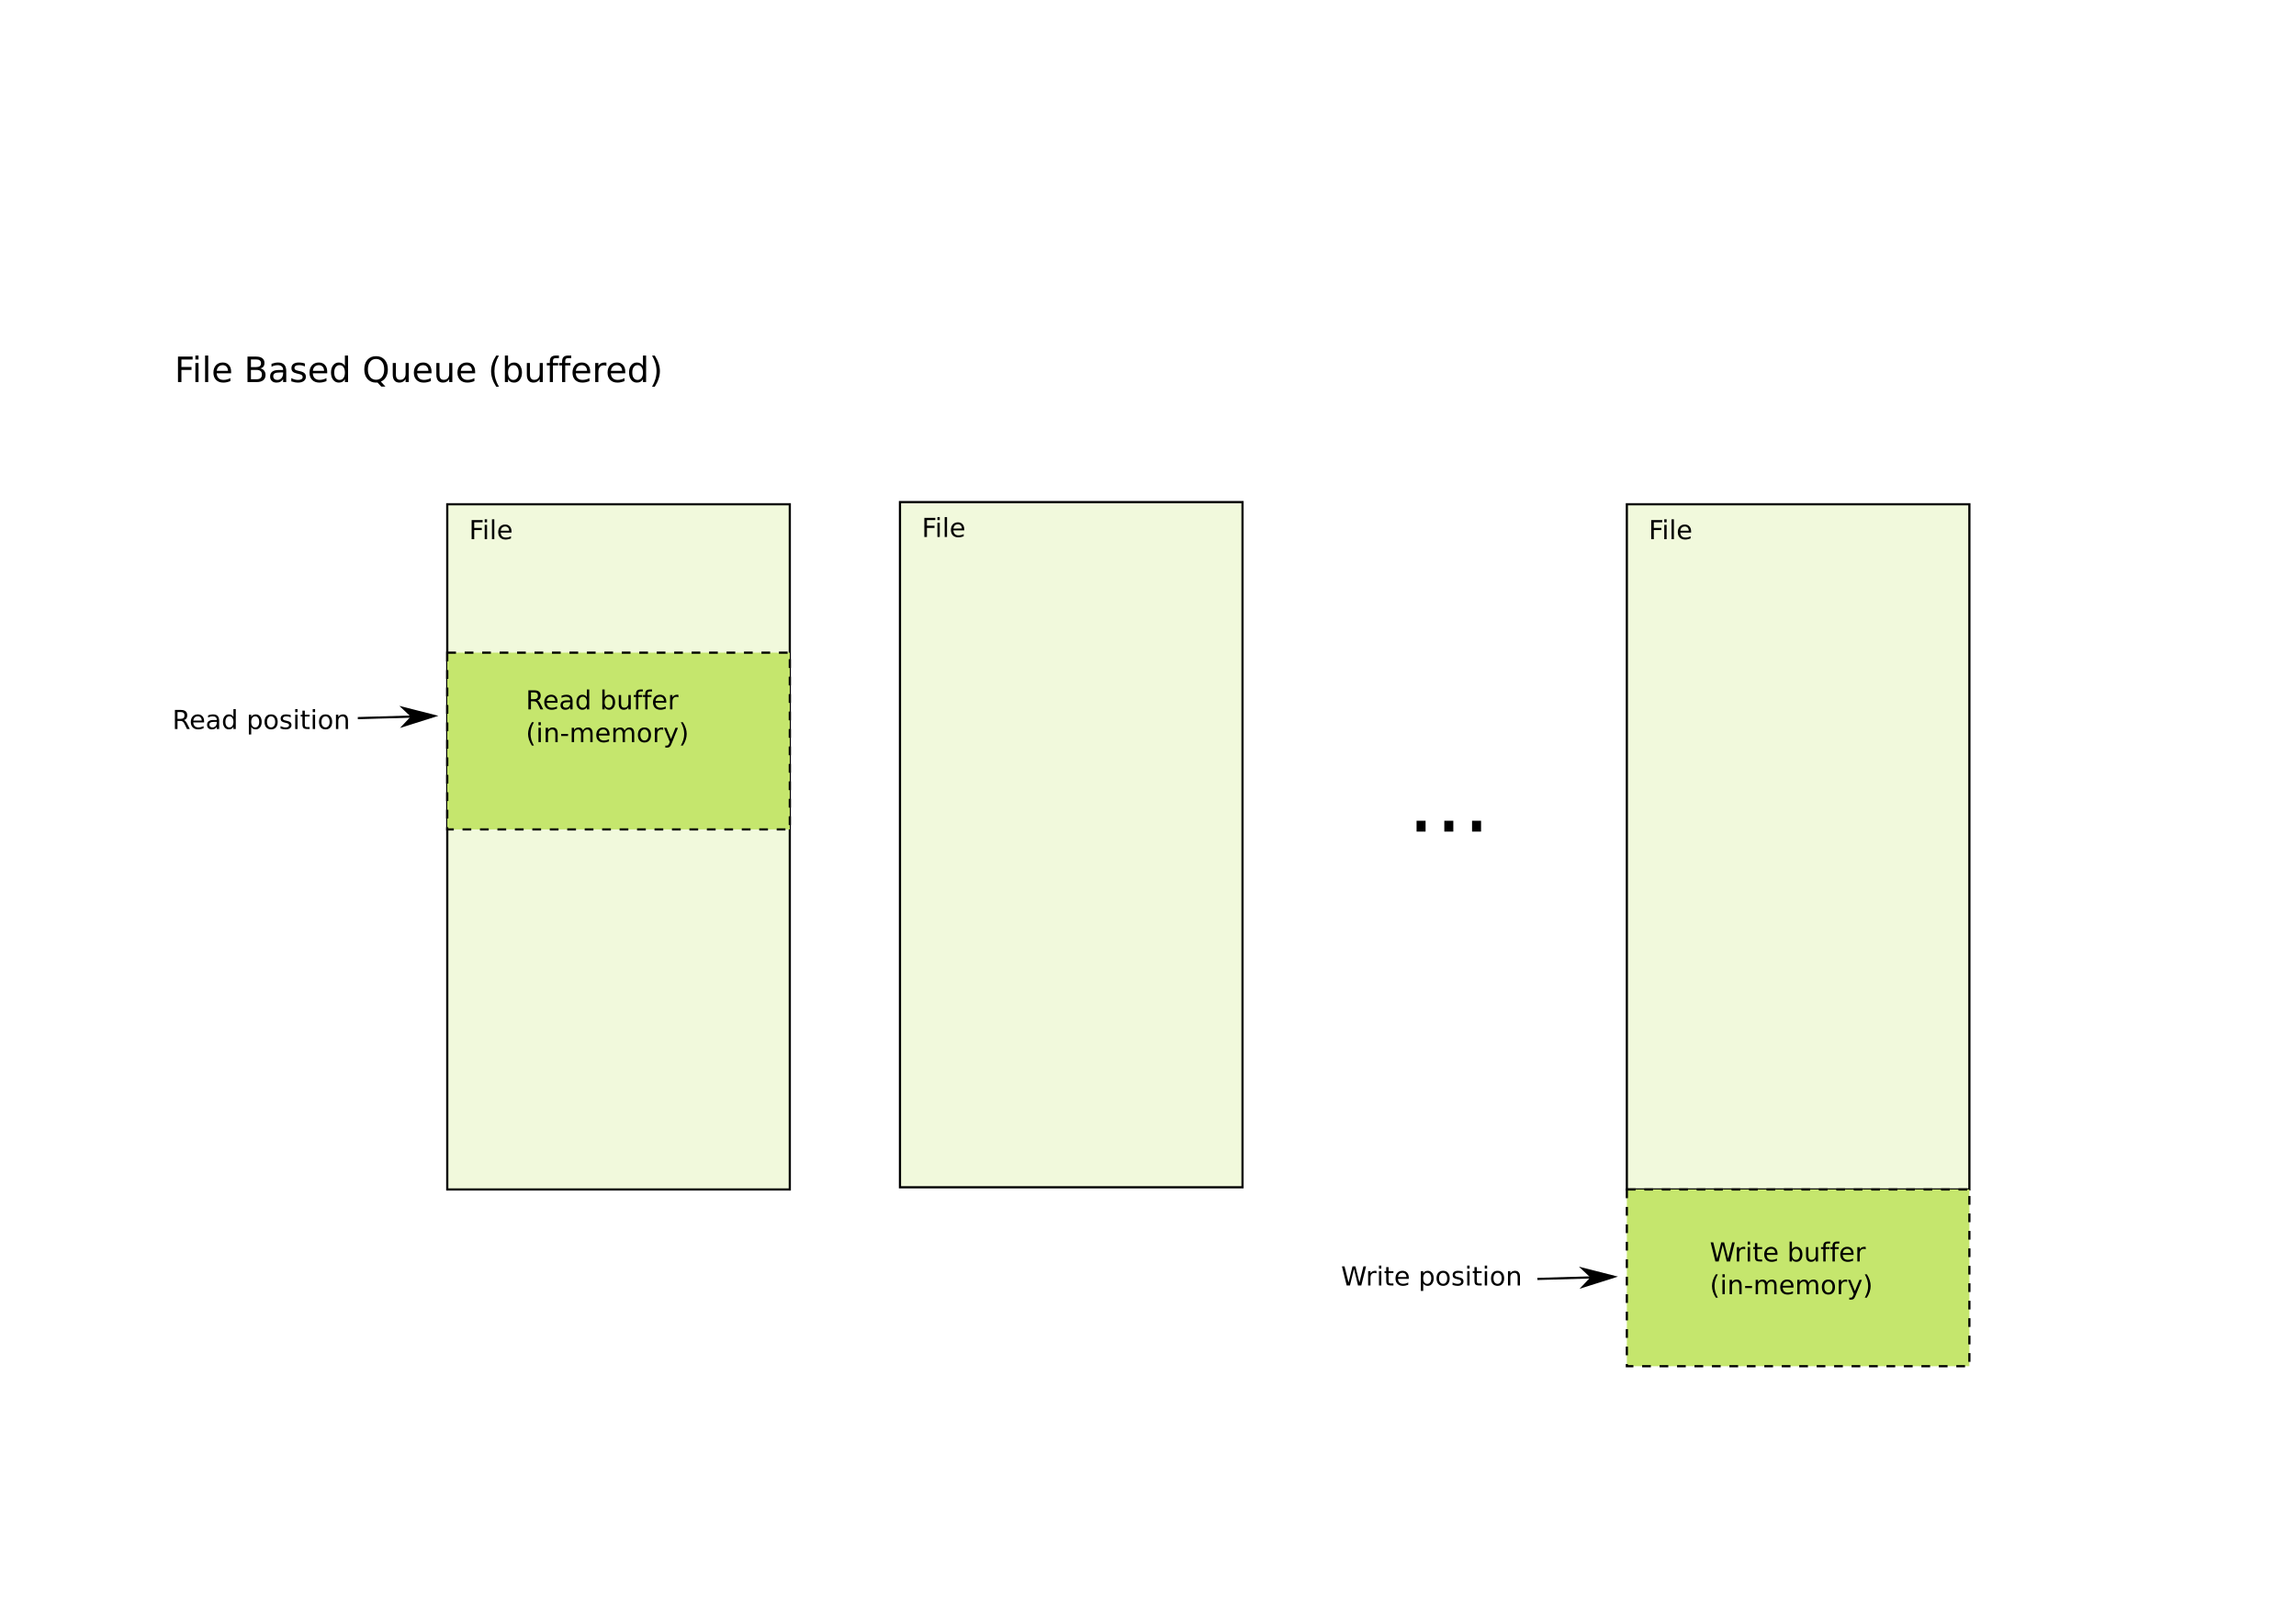
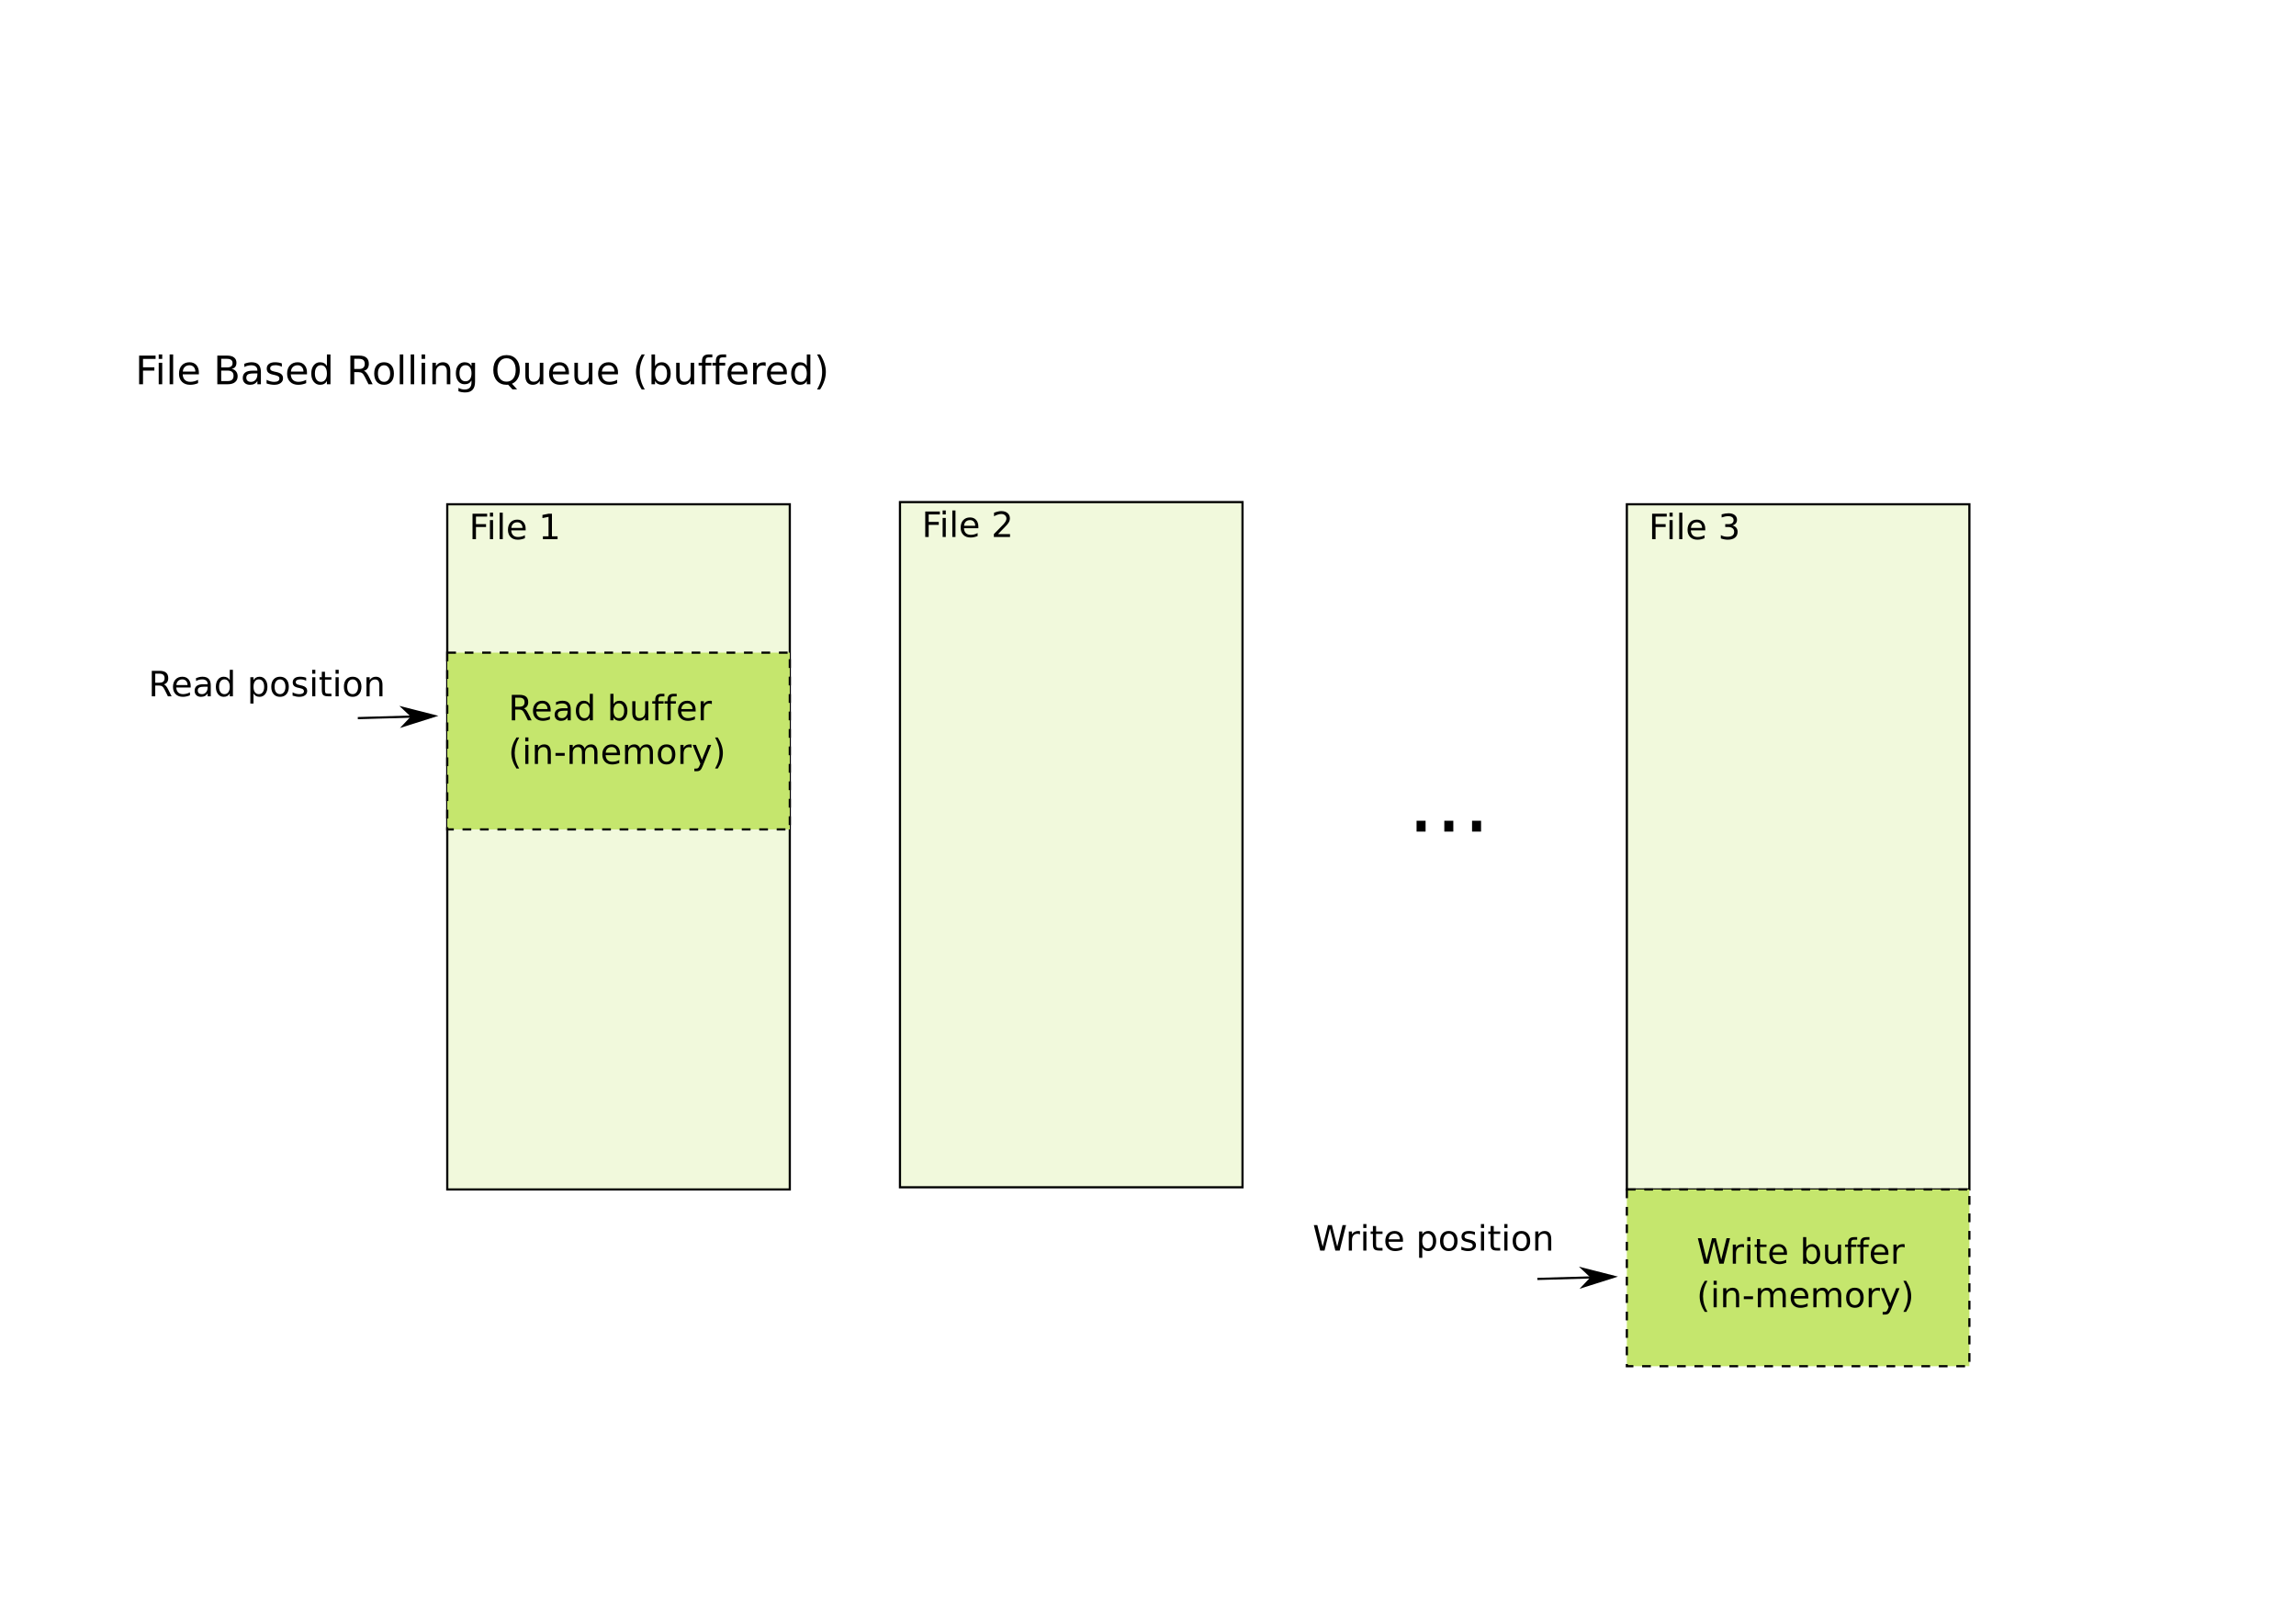
<svg xmlns="http://www.w3.org/2000/svg" width="1052.362" height="744.094" id="svg2" version="1.1">
  <defs id="defs4">
    <marker orient="auto" refY="0" refX="0" id="Arrow1Lend" style="overflow:visible">
      <path id="path5243" d="M 0,0 5,-5 -12.5,0 5,5 0,0 z" style="fill-rule:evenodd;stroke:#000000;stroke-width:1pt" transform="matrix(-0.8,0,0,-0.8,-10,0)" />
    </marker>
    <marker orient="auto" refY="0" refX="0" id="Arrow1Send" style="overflow:visible">
      <path id="path5255" d="M 0,0 5,-5 -12.5,0 5,5 0,0 z" style="fill-rule:evenodd;stroke:#000000;stroke-width:1pt" transform="matrix(-0.2,0,0,-0.2,-1.2,0)" />
    </marker>
    <marker orient="auto" refY="0" refX="0" id="Arrow1Lend-6" style="overflow:visible">
      <path id="path5243-4" d="M 0,0 5,-5 -12.5,0 5,5 0,0 z" style="fill-rule:evenodd;stroke:#000000;stroke-width:1pt" transform="matrix(-0.8,0,0,-0.8,-10,0)" />
    </marker>
  </defs>
  <g id="layer1" transform="translate(0,-308.2677)">
    <rect style="fill:#f1f9dc;fill-opacity:1;fill-rule:evenodd;stroke:#000000;stroke-width:1px;stroke-linecap:butt;stroke-linejoin:miter;stroke-opacity:1" id="rect2985" width="157" height="314" x="205" y="539.362" />
    <text xml:space="preserve" style="font-size:40px;font-style:normal;font-weight:normal;line-height:125%;letter-spacing:0px;word-spacing:0px;fill:#000000;fill-opacity:1;stroke:none;font-family:Bitstream Vera Sans" x="215" y="555.362" id="text5205">
-       <tspan id="tspan5207" x="215" y="555.362" style="font-size:12px">File</tspan>
+       <tspan id="tspan5207" x="215" y="555.362" style="font-size:16px">File 1</tspan>
    </text>
    <rect style="fill:#c5e66d;fill-opacity:1;stroke:#000000;stroke-width:1;stroke-miterlimit:4;stroke-opacity:1;stroke-dasharray:4, 4;stroke-dashoffset:0" id="rect5209" width="157" height="81" x="205" y="607.362" />
-     <text xml:space="preserve" style="font-size:40px;font-style:normal;font-weight:normal;line-height:125%;letter-spacing:0px;word-spacing:0px;fill:#000000;fill-opacity:1;stroke:none;font-family:Bitstream Vera Sans" x="79" y="642.362" id="text5230">
-       <tspan id="tspan5232" x="79" y="642.362" style="font-size:12px">Read position</tspan>
+     <text xml:space="preserve" style="font-size:40px;font-style:normal;font-weight:normal;line-height:125%;letter-spacing:0px;word-spacing:0px;fill:#000000;fill-opacity:1;stroke:none;font-family:Bitstream Vera Sans" x="68" y="627.362" id="text5230">
+       <tspan id="tspan5232" x="68" y="627.362" style="font-size:16px">Read position</tspan>
    </text>
    <path style="fill:none;stroke:#000000;stroke-width:1px;stroke-linecap:butt;stroke-linejoin:miter;stroke-opacity:1;marker-end:url(#Arrow1Lend)" d="m 164,637.362 35,-1" id="path5234" />
-     <text xml:space="preserve" style="font-size:40px;font-style:normal;font-weight:normal;line-height:125%;letter-spacing:0px;word-spacing:0px;fill:#000000;fill-opacity:1;stroke:none;font-family:Bitstream Vera Sans" x="241" y="633.362" id="text5866">
-       <tspan id="tspan5868" x="241" y="633.362" style="font-size:12px">Read buffer</tspan>
-       <tspan x="241" y="648.362" id="tspan5870" style="font-size:12px">(in-memory)</tspan>
+     <text xml:space="preserve" style="font-size:40px;font-style:normal;font-weight:normal;line-height:125%;letter-spacing:0px;word-spacing:0px;fill:#000000;fill-opacity:1;stroke:none;font-family:Bitstream Vera Sans" x="233" y="638.362" id="text5866">
+       <tspan id="tspan5868" x="233" y="638.362" style="font-size:16px">Read buffer</tspan>
+       <tspan x="233" y="658.362" id="tspan5870" style="font-size:16px">(in-memory)</tspan>
    </text>
    <rect style="fill:#f1f9dc;fill-opacity:1;fill-rule:evenodd;stroke:#000000;stroke-width:1px;stroke-linecap:butt;stroke-linejoin:miter;stroke-opacity:1" id="rect2985-3" width="157" height="314" x="412.5" y="538.362" />
    <text xml:space="preserve" style="font-size:40px;font-style:normal;font-weight:normal;line-height:125%;letter-spacing:0px;word-spacing:0px;fill:#000000;fill-opacity:1;stroke:none;font-family:Bitstream Vera Sans" x="422.5" y="554.362" id="text5205-6">
-       <tspan id="tspan5207-7" x="422.5" y="554.362" style="font-size:12px">File</tspan>
+       <tspan id="tspan5207-7" x="422.5" y="554.362" style="font-size:16px">File 2</tspan>
    </text>
    <rect style="fill:#f1f9dc;fill-opacity:1;fill-rule:evenodd;stroke:#000000;stroke-width:1px;stroke-linecap:butt;stroke-linejoin:miter;stroke-opacity:1" id="rect2985-5" width="157" height="314" x="745.661" y="539.362" />
    <text xml:space="preserve" style="font-size:40px;font-style:normal;font-weight:normal;line-height:125%;letter-spacing:0px;word-spacing:0px;fill:#000000;fill-opacity:1;stroke:none;font-family:Bitstream Vera Sans" x="755.661" y="555.362" id="text5205-5">
-       <tspan id="tspan5207-8" x="755.661" y="555.362" style="font-size:12px">File</tspan>
+       <tspan id="tspan5207-8" x="755.661" y="555.362" style="font-size:16px">File 3</tspan>
    </text>
    <rect style="fill:#c5e66d;fill-opacity:1;stroke:#000000;stroke-width:1;stroke-miterlimit:4;stroke-opacity:1;stroke-dasharray:4, 4;stroke-dashoffset:0" id="rect5209-4" width="157" height="81" x="745.661" y="853.362" />
-     <text xml:space="preserve" style="font-size:40px;font-style:normal;font-weight:normal;line-height:125%;letter-spacing:0px;word-spacing:0px;fill:#000000;fill-opacity:1;stroke:none;font-family:Bitstream Vera Sans" x="614.661" y="897.362" id="text5230-0">
-       <tspan id="tspan5232-8" x="614.661" y="897.362" style="font-size:12px">Write position</tspan>
+     <text xml:space="preserve" style="font-size:40px;font-style:normal;font-weight:normal;line-height:125%;letter-spacing:0px;word-spacing:0px;fill:#000000;fill-opacity:1;stroke:none;font-family:Bitstream Vera Sans" x="601.661" y="881.362" id="text5230-0">
+       <tspan id="tspan5232-8" x="601.661" y="881.362" style="font-size:16px">Write position</tspan>
    </text>
    <path style="fill:none;stroke:#000000;stroke-width:1px;stroke-linecap:butt;stroke-linejoin:miter;stroke-opacity:1;marker-end:url(#Arrow1Lend)" d="m 704.661,894.362 35,-1" id="path5234-7" />
-     <text xml:space="preserve" style="font-size:40px;font-style:normal;font-weight:normal;line-height:125%;letter-spacing:0px;word-spacing:0px;fill:#000000;fill-opacity:1;stroke:none;font-family:Bitstream Vera Sans" x="783.661" y="886.362" id="text5866-8">
-       <tspan id="tspan5868-1" x="783.661" y="886.362" style="font-size:12px">Write buffer</tspan>
-       <tspan x="783.661" y="901.362" id="tspan5870-1" style="font-size:12px">(in-memory)</tspan>
+     <text xml:space="preserve" style="font-size:40px;font-style:normal;font-weight:normal;line-height:125%;letter-spacing:0px;word-spacing:0px;fill:#000000;fill-opacity:1;stroke:none;font-family:Bitstream Vera Sans" x="777.661" y="887.362" id="text5866-8">
+       <tspan id="tspan5868-1" x="777.661" y="887.362" style="font-size:16px">Write buffer</tspan>
+       <tspan x="777.661" y="907.362" id="tspan5870-1" style="font-size:16px">(in-memory)</tspan>
    </text>
    <text xml:space="preserve" style="font-size:40px;font-style:normal;font-weight:normal;line-height:125%;letter-spacing:0px;word-spacing:0px;fill:#000000;fill-opacity:1;stroke:none;font-family:Bitstream Vera Sans" x="645" y="689.362" id="text5976">
      <tspan id="tspan5978" x="645" y="689.362">...</tspan>
    </text>
-     <text xml:space="preserve" style="font-size:40px;font-style:normal;font-weight:normal;line-height:125%;letter-spacing:0px;word-spacing:0px;fill:#000000;fill-opacity:1;stroke:none;font-family:Bitstream Vera Sans" x="80" y="483.362" id="text5980">
-       <tspan id="tspan5982" x="80" y="483.362" style="font-size:16px">File Based Queue (buffered)</tspan>
+     <text xml:space="preserve" style="font-size:40px;font-style:normal;font-weight:normal;line-height:125%;letter-spacing:0px;word-spacing:0px;fill:#000000;fill-opacity:1;stroke:none;font-family:Bitstream Vera Sans" x="62" y="484.362" id="text5980">
+       <tspan id="tspan5982" x="62" y="484.362" style="font-size:18px">File Based Rolling Queue (buffered)</tspan>
    </text>
  </g>
</svg>
